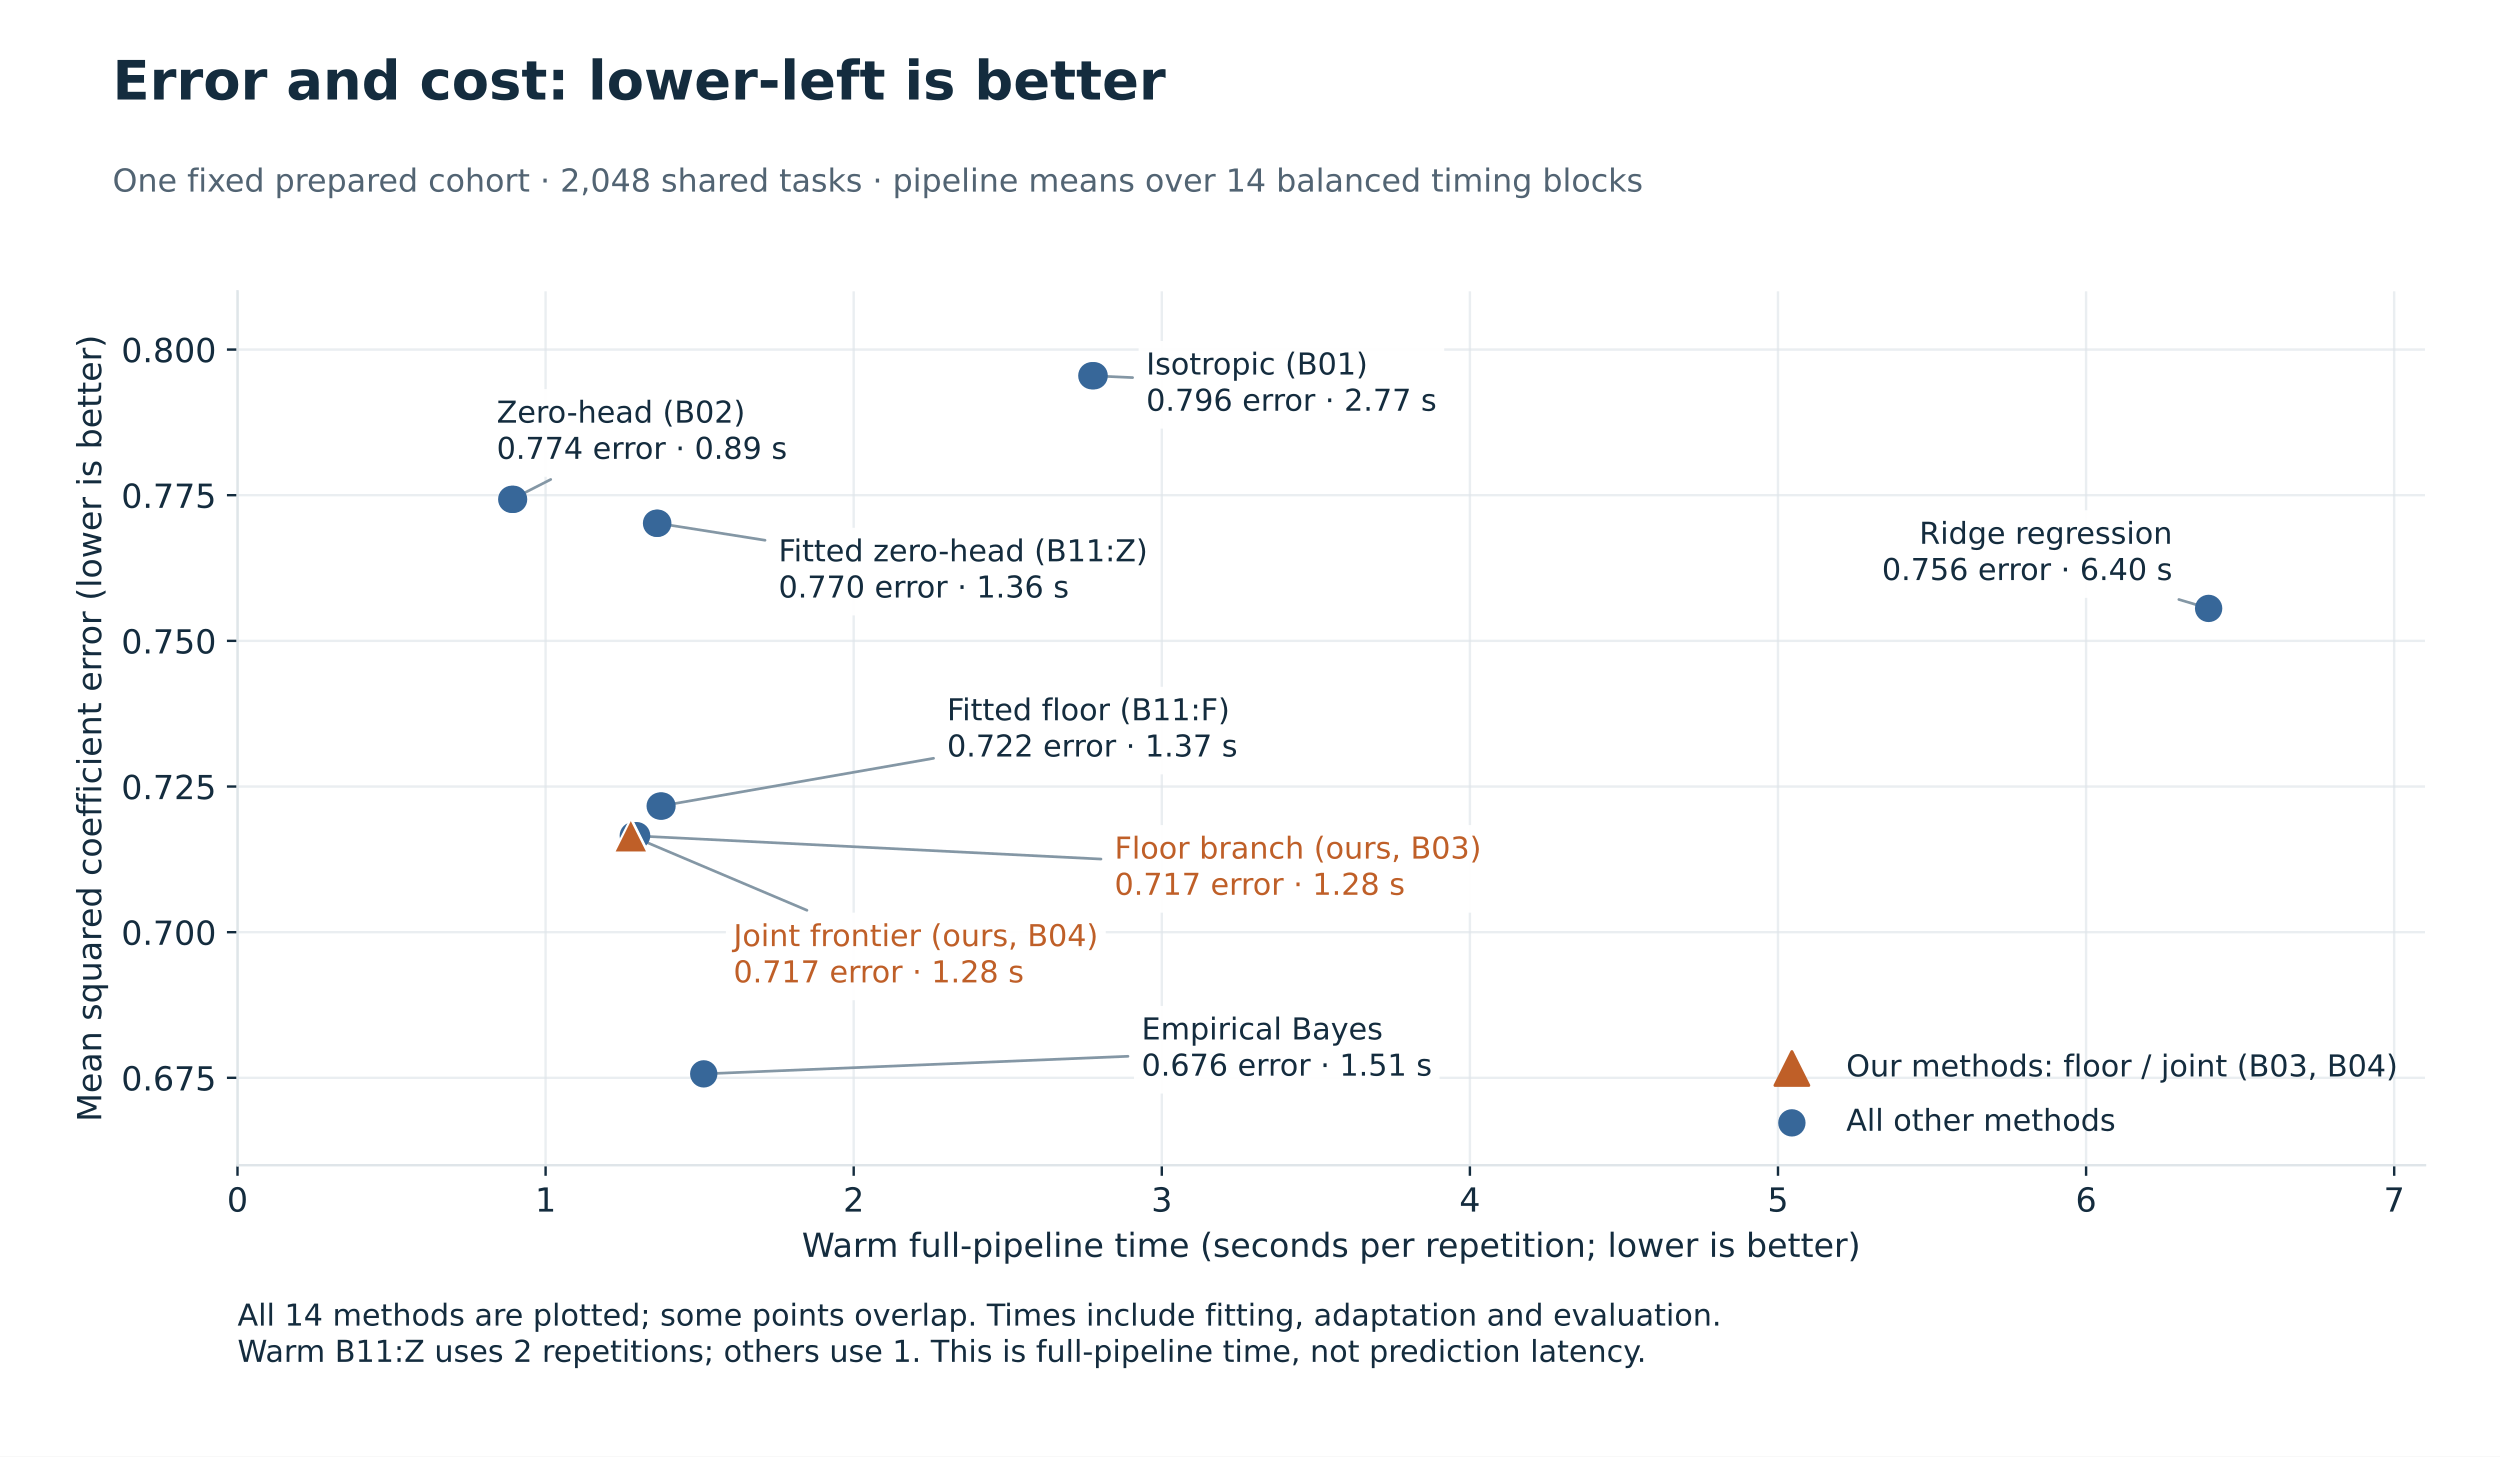
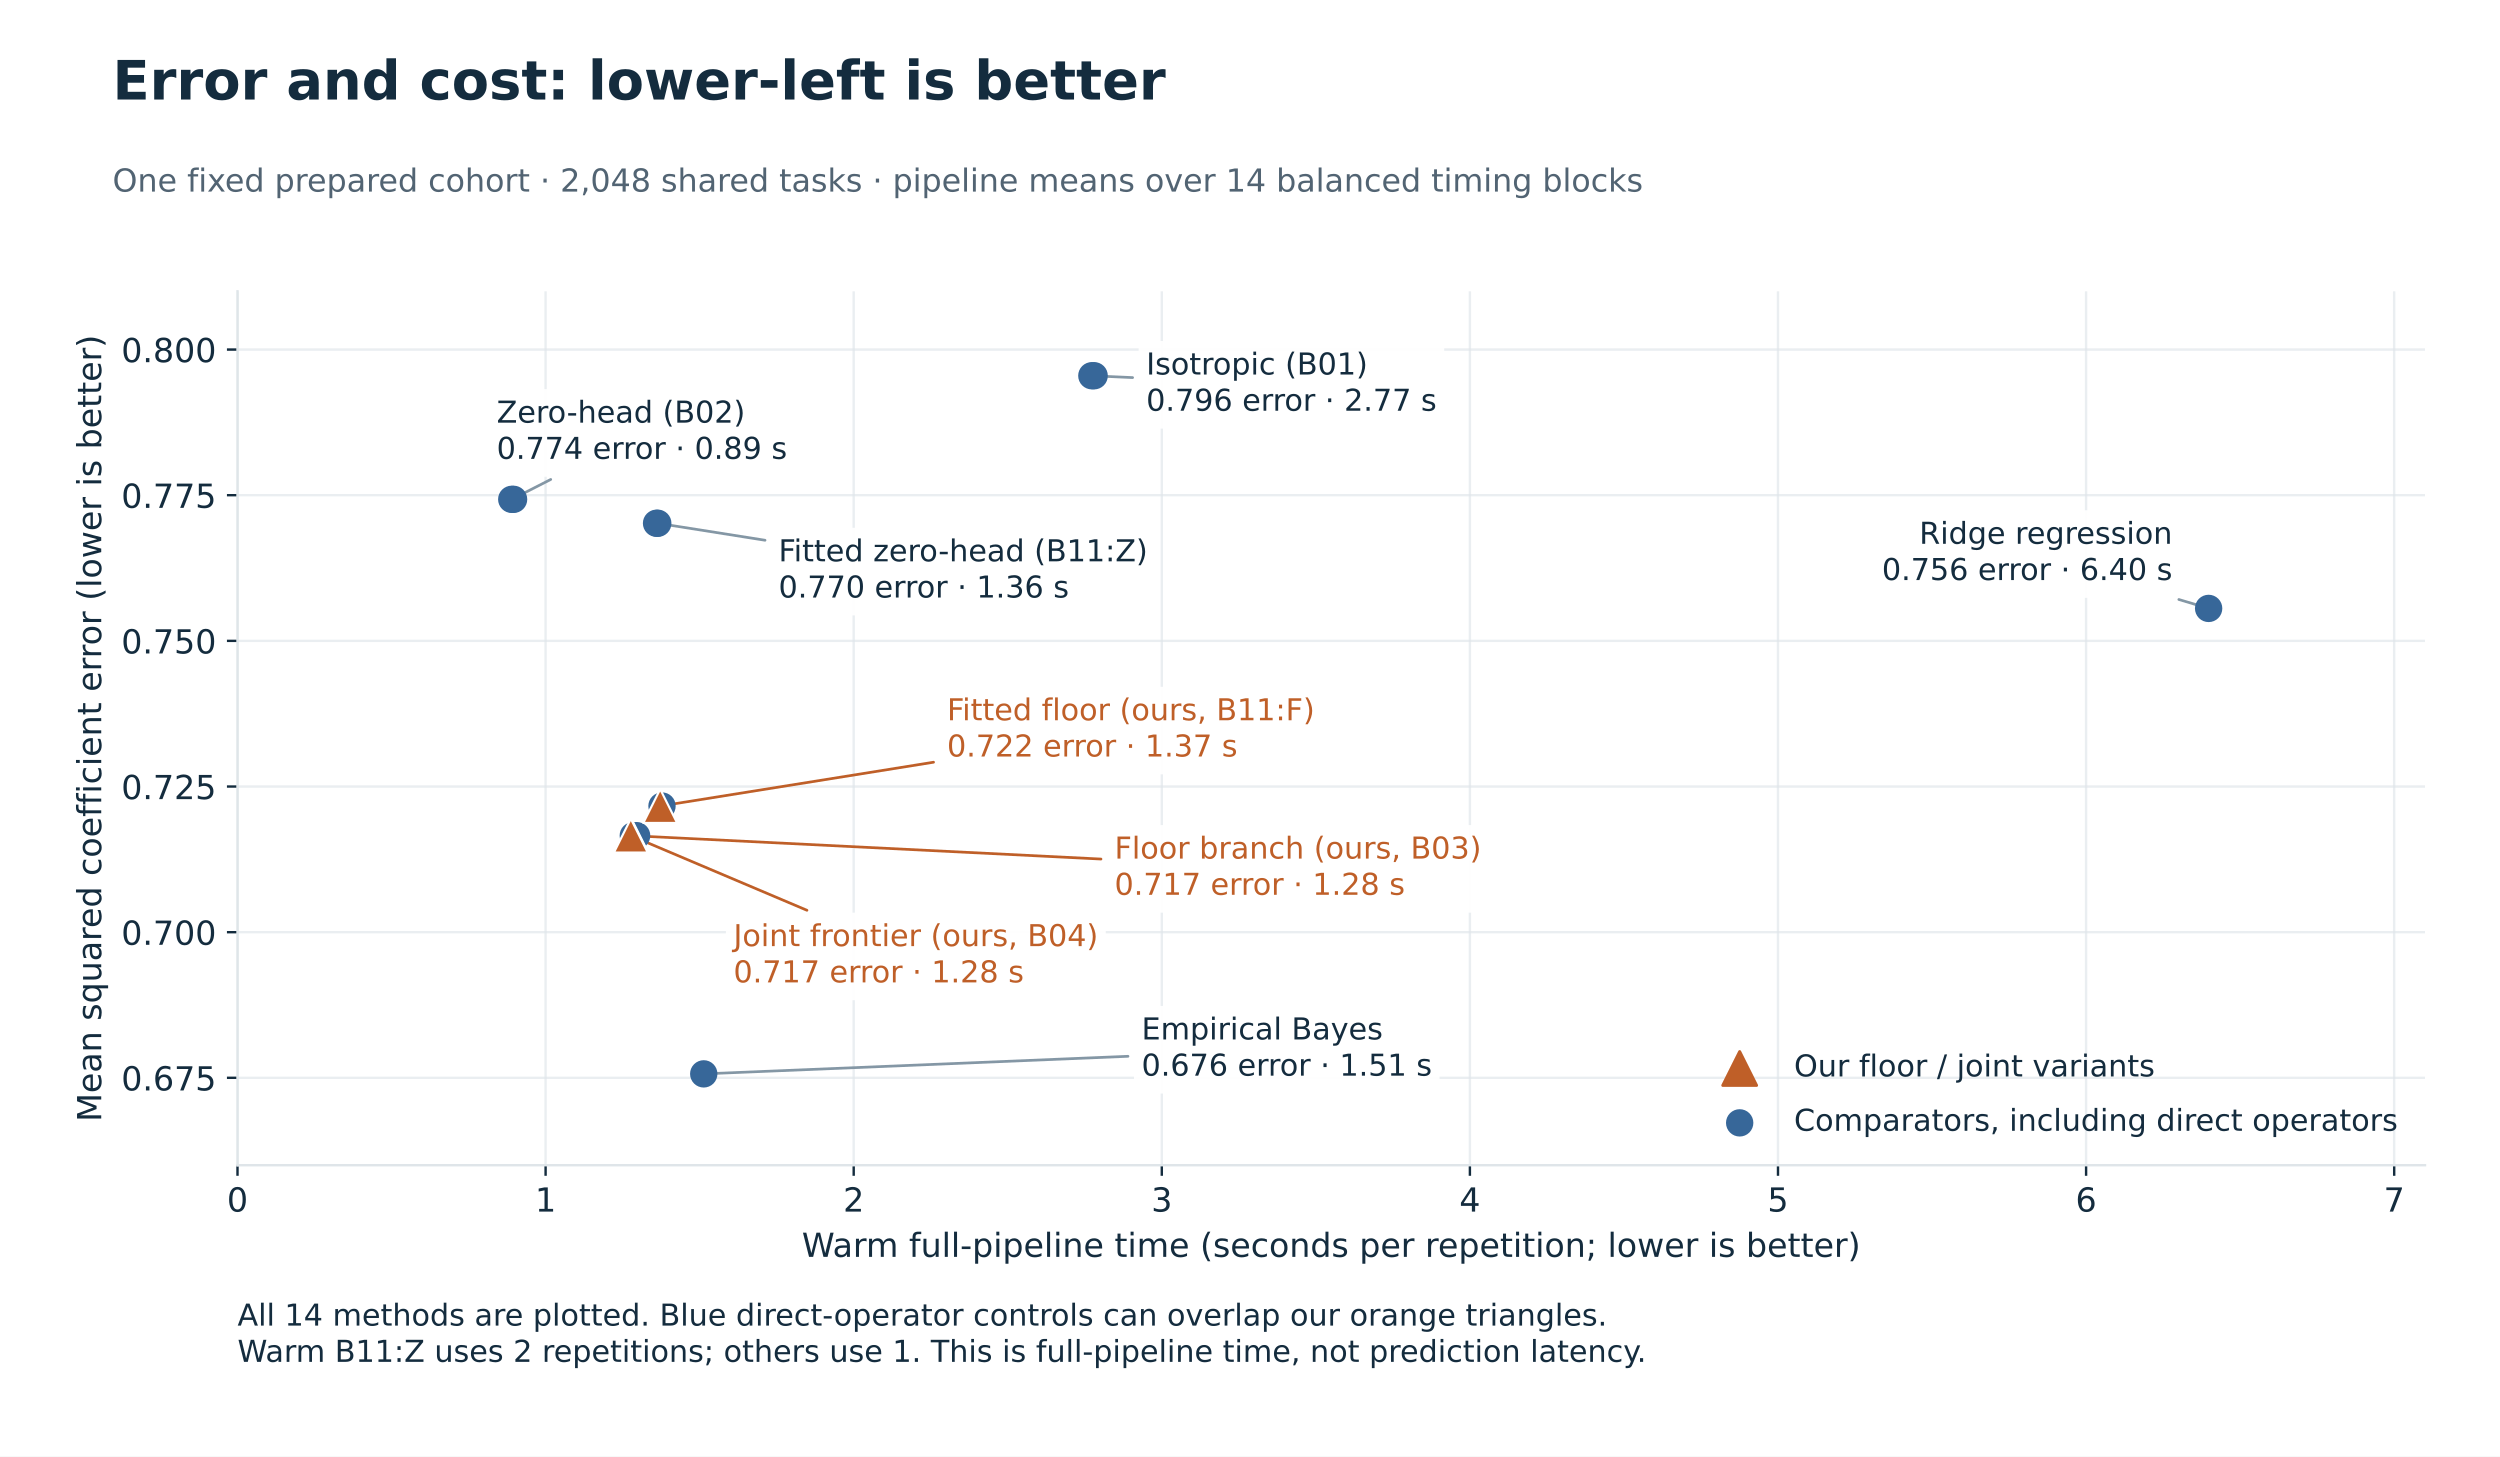
<svg xmlns="http://www.w3.org/2000/svg" xmlns:xlink="http://www.w3.org/1999/xlink" width="828pt" height="482.4pt" viewBox="0 0 828 482.4" version="1.1">
  <defs>
    <style type="text/css">*{stroke-linejoin: round; stroke-linecap: butt}</style>
  </defs>
  <g id="figure_1">
    <g id="patch_1">
      <path d="M 0 482.4  L 828 482.4  L 828 0  L 0 0  z " style="fill: #ffffff" />
    </g>
    <g id="axes_1">
      <g id="patch_2">
        <path d="M 78.66 385.92  L 803.16 385.92  L 803.16 96.48  L 78.66 96.48  z " style="fill: #ffffff" />
      </g>
      <g id="matplotlib.axis_1">
        <g id="xtick_1">
          <g id="line2d_1">
            <path d="M 78.66 385.92  L 78.66 96.48  " clip-path="url(#p12b505f509)" style="fill: none; stroke: #dfe5e9; stroke-opacity: 0.65; stroke-width: 0.8; stroke-linecap: square" />
          </g>
          <g id="line2d_2">
            <defs>
              <path id="me879818b68" d="M 0 0  L 0 3.5  " style="stroke: #142c3e; stroke-width: 0.8" />
            </defs>
            <g>
              <use xlink:href="#me879818b68" x="78.66" y="385.92" style="fill: #142c3e; stroke: #142c3e; stroke-width: 0.8" />
            </g>
          </g>
          <g id="text_1">
            <text style="font-size: 11px; font-family: 'DejaVu Sans'; text-anchor: middle; fill: #142c3e" x="78.66" y="401.277" transform="rotate(-0 78.66 401.2774)">0</text>
          </g>
        </g>
        <g id="xtick_2">
          <g id="line2d_3">
            <path d="M 180.702 385.92  L 180.702 96.48  " clip-path="url(#p12b505f509)" style="fill: none; stroke: #dfe5e9; stroke-opacity: 0.65; stroke-width: 0.8; stroke-linecap: square" />
          </g>
          <g id="line2d_4">
            <g>
              <use xlink:href="#me879818b68" x="180.702" y="385.92" style="fill: #142c3e; stroke: #142c3e; stroke-width: 0.8" />
            </g>
          </g>
          <g id="text_2">
            <text style="font-size: 11px; font-family: 'DejaVu Sans'; text-anchor: middle; fill: #142c3e" x="180.702" y="401.277" transform="rotate(-0 180.7023 401.2774)">1</text>
          </g>
        </g>
        <g id="xtick_3">
          <g id="line2d_5">
            <path d="M 282.745 385.92  L 282.745 96.48  " clip-path="url(#p12b505f509)" style="fill: none; stroke: #dfe5e9; stroke-opacity: 0.65; stroke-width: 0.8; stroke-linecap: square" />
          </g>
          <g id="line2d_6">
            <g>
              <use xlink:href="#me879818b68" x="282.745" y="385.92" style="fill: #142c3e; stroke: #142c3e; stroke-width: 0.8" />
            </g>
          </g>
          <g id="text_3">
            <text style="font-size: 11px; font-family: 'DejaVu Sans'; text-anchor: middle; fill: #142c3e" x="282.745" y="401.277" transform="rotate(-0 282.7445 401.2774)">2</text>
          </g>
        </g>
        <g id="xtick_4">
          <g id="line2d_7">
            <path d="M 384.787 385.92  L 384.787 96.48  " clip-path="url(#p12b505f509)" style="fill: none; stroke: #dfe5e9; stroke-opacity: 0.65; stroke-width: 0.8; stroke-linecap: square" />
          </g>
          <g id="line2d_8">
            <g>
              <use xlink:href="#me879818b68" x="384.787" y="385.92" style="fill: #142c3e; stroke: #142c3e; stroke-width: 0.8" />
            </g>
          </g>
          <g id="text_4">
            <text style="font-size: 11px; font-family: 'DejaVu Sans'; text-anchor: middle; fill: #142c3e" x="384.787" y="401.277" transform="rotate(-0 384.7868 401.2774)">3</text>
          </g>
        </g>
        <g id="xtick_5">
          <g id="line2d_9">
            <path d="M 486.829 385.92  L 486.829 96.48  " clip-path="url(#p12b505f509)" style="fill: none; stroke: #dfe5e9; stroke-opacity: 0.65; stroke-width: 0.8; stroke-linecap: square" />
          </g>
          <g id="line2d_10">
            <g>
              <use xlink:href="#me879818b68" x="486.829" y="385.92" style="fill: #142c3e; stroke: #142c3e; stroke-width: 0.8" />
            </g>
          </g>
          <g id="text_5">
            <text style="font-size: 11px; font-family: 'DejaVu Sans'; text-anchor: middle; fill: #142c3e" x="486.829" y="401.277" transform="rotate(-0 486.829 401.2774)">4</text>
          </g>
        </g>
        <g id="xtick_6">
          <g id="line2d_11">
            <path d="M 588.871 385.92  L 588.871 96.48  " clip-path="url(#p12b505f509)" style="fill: none; stroke: #dfe5e9; stroke-opacity: 0.65; stroke-width: 0.8; stroke-linecap: square" />
          </g>
          <g id="line2d_12">
            <g>
              <use xlink:href="#me879818b68" x="588.871" y="385.92" style="fill: #142c3e; stroke: #142c3e; stroke-width: 0.8" />
            </g>
          </g>
          <g id="text_6">
            <text style="font-size: 11px; font-family: 'DejaVu Sans'; text-anchor: middle; fill: #142c3e" x="588.871" y="401.277" transform="rotate(-0 588.8713 401.2774)">5</text>
          </g>
        </g>
        <g id="xtick_7">
          <g id="line2d_13">
            <path d="M 690.914 385.92  L 690.914 96.48  " clip-path="url(#p12b505f509)" style="fill: none; stroke: #dfe5e9; stroke-opacity: 0.65; stroke-width: 0.8; stroke-linecap: square" />
          </g>
          <g id="line2d_14">
            <g>
              <use xlink:href="#me879818b68" x="690.914" y="385.92" style="fill: #142c3e; stroke: #142c3e; stroke-width: 0.8" />
            </g>
          </g>
          <g id="text_7">
            <text style="font-size: 11px; font-family: 'DejaVu Sans'; text-anchor: middle; fill: #142c3e" x="690.914" y="401.277" transform="rotate(-0 690.9135 401.2774)">6</text>
          </g>
        </g>
        <g id="xtick_8">
          <g id="line2d_15">
            <path d="M 792.956 385.92  L 792.956 96.48  " clip-path="url(#p12b505f509)" style="fill: none; stroke: #dfe5e9; stroke-opacity: 0.65; stroke-width: 0.8; stroke-linecap: square" />
          </g>
          <g id="line2d_16">
            <g>
              <use xlink:href="#me879818b68" x="792.956" y="385.92" style="fill: #142c3e; stroke: #142c3e; stroke-width: 0.8" />
            </g>
          </g>
          <g id="text_8">
            <text style="font-size: 11px; font-family: 'DejaVu Sans'; text-anchor: middle; fill: #142c3e" x="792.956" y="401.277" transform="rotate(-0 792.9558 401.2774)">7</text>
          </g>
        </g>
        <g id="text_9">
          <text style="font-size: 11px; font-family: 'DejaVu Sans'; text-anchor: middle; fill: #142c3e" x="440.91" y="416.278" transform="rotate(-0 440.91 416.2783)">Warm full-pipeline time (seconds per repetition; lower is better)</text>
        </g>
      </g>
      <g id="matplotlib.axis_2">
        <g id="ytick_1">
          <g id="line2d_17">
            <path d="M 78.66 356.976  L 803.16 356.976  " clip-path="url(#p12b505f509)" style="fill: none; stroke: #dfe5e9; stroke-opacity: 0.65; stroke-width: 0.8; stroke-linecap: square" />
          </g>
          <g id="line2d_18">
            <defs>
              <path id="mbf594117db" d="M 0 0  L -3.5 0  " style="stroke: #142c3e; stroke-width: 0.8" />
            </defs>
            <g>
              <use xlink:href="#mbf594117db" x="78.66" y="356.976" style="fill: #142c3e; stroke: #142c3e; stroke-width: 0.8" />
            </g>
          </g>
          <g id="text_10">
            <text style="font-size: 11px; font-family: 'DejaVu Sans'; text-anchor: end; fill: #142c3e" x="71.66" y="361.155" transform="rotate(-0 71.66 361.1547)">0.675</text>
          </g>
        </g>
        <g id="ytick_2">
          <g id="line2d_19">
            <path d="M 78.66 308.736  L 803.16 308.736  " clip-path="url(#p12b505f509)" style="fill: none; stroke: #dfe5e9; stroke-opacity: 0.65; stroke-width: 0.8; stroke-linecap: square" />
          </g>
          <g id="line2d_20">
            <g>
              <use xlink:href="#mbf594117db" x="78.66" y="308.736" style="fill: #142c3e; stroke: #142c3e; stroke-width: 0.8" />
            </g>
          </g>
          <g id="text_11">
            <text style="font-size: 11px; font-family: 'DejaVu Sans'; text-anchor: end; fill: #142c3e" x="71.66" y="312.915" transform="rotate(-0 71.66 312.9147)">0.700</text>
          </g>
        </g>
        <g id="ytick_3">
          <g id="line2d_21">
            <path d="M 78.66 260.496  L 803.16 260.496  " clip-path="url(#p12b505f509)" style="fill: none; stroke: #dfe5e9; stroke-opacity: 0.65; stroke-width: 0.8; stroke-linecap: square" />
          </g>
          <g id="line2d_22">
            <g>
              <use xlink:href="#mbf594117db" x="78.66" y="260.496" style="fill: #142c3e; stroke: #142c3e; stroke-width: 0.8" />
            </g>
          </g>
          <g id="text_12">
            <text style="font-size: 11px; font-family: 'DejaVu Sans'; text-anchor: end; fill: #142c3e" x="71.66" y="264.675" transform="rotate(-0 71.66 264.6747)">0.725</text>
          </g>
        </g>
        <g id="ytick_4">
          <g id="line2d_23">
            <path d="M 78.66 212.256  L 803.16 212.256  " clip-path="url(#p12b505f509)" style="fill: none; stroke: #dfe5e9; stroke-opacity: 0.65; stroke-width: 0.8; stroke-linecap: square" />
          </g>
          <g id="line2d_24">
            <g>
              <use xlink:href="#mbf594117db" x="78.66" y="212.256" style="fill: #142c3e; stroke: #142c3e; stroke-width: 0.8" />
            </g>
          </g>
          <g id="text_13">
            <text style="font-size: 11px; font-family: 'DejaVu Sans'; text-anchor: end; fill: #142c3e" x="71.66" y="216.435" transform="rotate(-0 71.66 216.4347)">0.750</text>
          </g>
        </g>
        <g id="ytick_5">
          <g id="line2d_25">
            <path d="M 78.66 164.016  L 803.16 164.016  " clip-path="url(#p12b505f509)" style="fill: none; stroke: #dfe5e9; stroke-opacity: 0.65; stroke-width: 0.8; stroke-linecap: square" />
          </g>
          <g id="line2d_26">
            <g>
              <use xlink:href="#mbf594117db" x="78.66" y="164.016" style="fill: #142c3e; stroke: #142c3e; stroke-width: 0.8" />
            </g>
          </g>
          <g id="text_14">
            <text style="font-size: 11px; font-family: 'DejaVu Sans'; text-anchor: end; fill: #142c3e" x="71.66" y="168.195" transform="rotate(-0 71.66 168.1947)">0.775</text>
          </g>
        </g>
        <g id="ytick_6">
          <g id="line2d_27">
            <path d="M 78.66 115.776  L 803.16 115.776  " clip-path="url(#p12b505f509)" style="fill: none; stroke: #dfe5e9; stroke-opacity: 0.65; stroke-width: 0.8; stroke-linecap: square" />
          </g>
          <g id="line2d_28">
            <g>
              <use xlink:href="#mbf594117db" x="78.66" y="115.776" style="fill: #142c3e; stroke: #142c3e; stroke-width: 0.8" />
            </g>
          </g>
          <g id="text_15">
            <text style="font-size: 11px; font-family: 'DejaVu Sans'; text-anchor: end; fill: #142c3e" x="71.66" y="119.955" transform="rotate(-0 71.66 119.9547)">0.800</text>
          </g>
        </g>
        <g id="text_16">
          <text style="font-size: 11px; font-family: 'DejaVu Sans'; text-anchor: middle; fill: #142c3e" x="33.526" y="241.2" transform="rotate(-90 33.52648 241.2)">Mean squared coefficient error (lower is better)</text>
        </g>
      </g>
      <g id="PathCollection_1" />
      <g id="PathCollection_2" />
      <g id="patch_3">
        <path d="M 78.66 385.92  L 78.66 96.48  " style="fill: none; stroke: #dfe5e9; stroke-width: 0.8; stroke-linejoin: miter; stroke-linecap: square" />
      </g>
      <g id="patch_4">
        <path d="M 78.66 385.92  L 803.16 385.92  " style="fill: none; stroke: #dfe5e9; stroke-width: 0.8; stroke-linejoin: miter; stroke-linecap: square" />
      </g>
      <g id="patch_5">
        <path d="M 375.114 125.058  Q 369.367 124.797 363.619 124.536  " style="fill: none; stroke: #8497a5; stroke-width: 0.9; stroke-linecap: round" />
      </g>
      <g id="text_17">
        <g id="patch_6">
          <path d="M 379.619 141.947  L 475.822 141.947  Q 478.322 141.947 478.322 139.447  L 478.322 115.443  Q 478.322 112.943 475.822 112.943  L 379.619 112.943  Q 377.119 112.943 377.119 115.443  L 377.119 139.447  Q 377.119 141.947 379.619 141.947  z " style="fill: #ffffff; opacity: 0.94" />
        </g>
        <text style="font-size: 10px; font-family: 'DejaVu Sans'; fill: #142c3e" transform="translate(379.6192 124.0421)">Isotropic (B01)</text>
        <text style="font-size: 10px; font-family: 'DejaVu Sans'; fill: #142c3e" transform="translate(379.6192 136.0441)">0.796 error · 2.77 s</text>
      </g>
      <g id="patch_7">
        <path d="M 182.398 158.796  Q 176.835 161.635 171.273 164.474  " style="fill: none; stroke: #8497a5; stroke-width: 0.9; stroke-linecap: round" />
      </g>
      <g id="text_18">
        <g id="patch_8">
          <path d="M 164.493 157.885  L 260.696 157.885  Q 263.196 157.885 263.196 155.385  L 263.196 131.381  Q 263.196 128.881 260.696 128.881  L 164.493 128.881  Q 161.993 128.881 161.993 131.381  L 161.993 155.385  Q 161.993 157.885 164.493 157.885  z " style="fill: #ffffff; opacity: 0.94" />
        </g>
        <text style="font-size: 10px; font-family: 'DejaVu Sans'; fill: #142c3e" transform="translate(164.4925 139.9801)">Zero-head (B02)</text>
        <text style="font-size: 10px; font-family: 'DejaVu Sans'; fill: #142c3e" transform="translate(164.4925 151.982)">0.774 error · 0.89 s</text>
      </g>
      <g id="patch_9">
-         <path d="M 364.637 284.518  Q 287.882 280.694 211.128 276.869  " style="fill: none; stroke: #8497a5; stroke-width: 0.9; stroke-linecap: round" />
+         <path d="M 364.637 284.518  Q 287.882 280.694 211.128 276.869  " style="fill: none; stroke: #bf5f28; stroke-width: 0.9; stroke-linecap: round" />
      </g>
      <g id="text_19">
        <g id="patch_10">
          <path d="M 369.13 302.272  L 490.647 302.272  Q 493.147 302.272 493.147 299.772  L 493.147 275.767  Q 493.147 273.267 490.647 273.267  L 369.13 273.267  Q 366.63 273.267 366.63 275.767  L 366.63 299.772  Q 366.63 302.272 369.13 302.272  z " style="fill: #ffffff; opacity: 0.94" />
        </g>
        <text style="font-size: 10px; font-family: 'DejaVu Sans'; fill: #bf5f28" transform="translate(369.1301 284.3667)">Floor branch (ours, B03)</text>
        <text style="font-size: 10px; font-family: 'DejaVu Sans'; fill: #bf5f28" transform="translate(369.1301 296.3687)">0.717 error · 1.28 s</text>
      </g>
      <g id="patch_11">
-         <path d="M 267.258 301.487  Q 239.011 289.518 210.763 277.55  " style="fill: none; stroke: #8497a5; stroke-width: 0.9; stroke-linecap: round" />
+         <path d="M 267.258 301.487  Q 239.011 289.518 210.763 277.55  " style="fill: none; stroke: #bf5f28; stroke-width: 0.9; stroke-linecap: round" />
      </g>
      <g id="text_20">
        <g id="patch_12">
          <path d="M 242.922 331.272  L 363.734 331.272  Q 366.234 331.272 366.234 328.772  L 366.234 304.767  Q 366.234 302.267 363.734 302.267  L 242.922 302.267  Q 240.422 302.267 240.422 304.767  L 240.422 328.772  Q 240.422 331.272 242.922 331.272  z " style="fill: #ffffff; opacity: 0.94" />
        </g>
        <text style="font-size: 10px; font-family: 'DejaVu Sans'; fill: #bf5f28" transform="translate(242.9219 313.3667)">Joint frontier (ours, B04)</text>
        <text style="font-size: 10px; font-family: 'DejaVu Sans'; fill: #bf5f28" transform="translate(242.9219 325.3687)">0.717 error · 1.28 s</text>
      </g>
      <g id="patch_13">
-         <path d="M 309.191 251.148  Q 264.909 258.884 220.628 266.62  " style="fill: none; stroke: #8497a5; stroke-width: 0.9; stroke-linecap: round" />
+         <path d="M 309.186 252.447  Q 264.91 259.547 220.634 266.648  " style="fill: none; stroke: #bf5f28; stroke-width: 0.9; stroke-linecap: round" />
      </g>
      <g id="text_21">
        <g id="patch_14">
-           <path d="M 313.658 256.467  L 409.861 256.467  Q 412.361 256.467 412.361 253.967  L 412.361 229.962  Q 412.361 227.462 409.861 227.462  L 313.658 227.462  Q 311.158 227.462 311.158 229.962  L 311.158 253.967  Q 311.158 256.467 313.658 256.467  z " style="fill: #ffffff; opacity: 0.94" />
-         </g>
-         <text style="font-size: 10px; font-family: 'DejaVu Sans'; fill: #142c3e" transform="translate(313.6583 238.5616)">Fitted floor (B11:F)</text>
-         <text style="font-size: 10px; font-family: 'DejaVu Sans'; fill: #142c3e" transform="translate(313.6583 250.5636)">0.722 error · 1.37 s</text>
+           <path d="M 313.658 256.467  L 435.447 256.467  Q 437.947 256.467 437.947 253.967  L 437.947 229.962  Q 437.947 227.462 435.447 227.462  L 313.658 227.462  Q 311.158 227.462 311.158 229.962  L 311.158 253.967  Q 311.158 256.467 313.658 256.467  z " style="fill: #ffffff; opacity: 0.94" />
+         </g>
+         <text style="font-size: 10px; font-family: 'DejaVu Sans'; fill: #bf5f28" transform="translate(313.6583 238.5616)">Fitted floor (ours, B11:F)</text>
+         <text style="font-size: 10px; font-family: 'DejaVu Sans'; fill: #bf5f28" transform="translate(313.6583 250.5636)">0.722 error · 1.37 s</text>
      </g>
      <g id="patch_15">
        <path d="M 253.376 178.93  Q 236.6 176.276 219.824 173.622  " style="fill: none; stroke: #8497a5; stroke-width: 0.9; stroke-linecap: round" />
      </g>
      <g id="text_22">
        <g id="patch_16">
          <path d="M 257.851 203.812  L 380.13 203.812  Q 382.63 203.812 382.63 201.312  L 382.63 177.307  Q 382.63 174.807 380.13 174.807  L 257.851 174.807  Q 255.351 174.807 255.351 177.307  L 255.351 201.312  Q 255.351 203.812 257.851 203.812  z " style="fill: #ffffff; opacity: 0.94" />
        </g>
        <text style="font-size: 10px; font-family: 'DejaVu Sans'; fill: #142c3e" transform="translate(257.8506 185.9067)">Fitted zero-head (B11:Z)</text>
        <text style="font-size: 10px; font-family: 'DejaVu Sans'; fill: #142c3e" transform="translate(257.8506 197.9087)">0.770 error · 1.36 s</text>
      </g>
      <g id="patch_17">
        <path d="M 721.636 198.556  Q 725.61 199.746 729.583 200.936  " style="fill: none; stroke: #8497a5; stroke-width: 0.9; stroke-linecap: round" />
      </g>
      <g id="text_23">
        <g id="patch_18">
          <path d="M 623.294 198.011  L 719.497 198.011  Q 721.997 198.011 721.997 195.511  L 721.997 171.507  Q 721.997 169.007 719.497 169.007  L 623.294 169.007  Q 620.794 169.007 620.794 171.507  L 620.794 195.511  Q 620.794 198.011 623.294 198.011  z " style="fill: #ffffff; opacity: 0.94" />
        </g>
        <text style="font-size: 10px; font-family: 'DejaVu Sans'; fill: #142c3e" transform="translate(635.6533 180.1059)">Ridge regression</text>
        <text style="font-size: 10px; font-family: 'DejaVu Sans'; fill: #142c3e" transform="translate(623.2939 192.1079)">0.756 error · 6.40 s</text>
      </g>
      <g id="patch_19">
        <path d="M 373.584 349.845  Q 304.332 352.714 235.081 355.583  " style="fill: none; stroke: #8497a5; stroke-width: 0.9; stroke-linecap: round" />
      </g>
      <g id="text_24">
        <g id="patch_20">
          <path d="M 378.079 362.168  L 474.282 362.168  Q 476.782 362.168 476.782 359.668  L 476.782 335.663  Q 476.782 333.163 474.282 333.163  L 378.079 333.163  Q 375.579 333.163 375.579 335.663  L 375.579 359.668  Q 375.579 362.168 378.079 362.168  z " style="fill: #ffffff; opacity: 0.94" />
        </g>
        <text style="font-size: 10px; font-family: 'DejaVu Sans'; fill: #142c3e" transform="translate(378.0786 344.2628)">Empirical Bayes</text>
        <text style="font-size: 10px; font-family: 'DejaVu Sans'; fill: #142c3e" transform="translate(378.0786 356.2647)">0.676 error · 1.51 s</text>
      </g>
      <g id="PathCollection_3">
        <defs>
          <path id="mb094817b0d" d="M 0 4.031  C 1.069 4.031 2.094 3.606 2.85 2.85  C 3.606 2.094 4.031 1.069 4.031 0  C 4.031 -1.069 3.606 -2.094 2.85 -2.85  C 2.094 -3.606 1.069 -4.031 0 -4.031  C -1.069 -4.031 -2.094 -3.606 -2.85 -2.85  C -3.606 -2.094 -4.031 -1.069 -4.031 0  C -4.031 1.069 -3.606 2.094 -2.85 2.85  C -2.094 3.606 -1.069 4.031 0 4.031  z " style="stroke: #376799" />
        </defs>
        <g clip-path="url(#p12b505f509)">
          <use xlink:href="#mb094817b0d" x="361.619" y="124.445" style="fill: #376799; stroke: #376799" />
        </g>
      </g>
      <g id="PathCollection_4">
        <g clip-path="url(#p12b505f509)">
          <use xlink:href="#mb094817b0d" x="169.493" y="165.383" style="fill: #376799; stroke: #376799" />
        </g>
      </g>
      <g id="PathCollection_5">
        <g clip-path="url(#p12b505f509)">
          <use xlink:href="#mb094817b0d" x="362.379" y="124.445" style="fill: #376799; stroke: #376799" />
        </g>
      </g>
      <g id="PathCollection_6">
        <g clip-path="url(#p12b505f509)">
          <use xlink:href="#mb094817b0d" x="170.098" y="165.383" style="fill: #376799; stroke: #376799" />
        </g>
      </g>
      <g id="PathCollection_7">
        <g clip-path="url(#p12b505f509)">
          <use xlink:href="#mb094817b0d" x="210.848" y="276.77" style="fill: #376799; stroke: #376799" />
        </g>
      </g>
      <g id="PathCollection_8">
        <g clip-path="url(#p12b505f509)">
          <use xlink:href="#mb094817b0d" x="209.747" y="276.77" style="fill: #376799; stroke: #376799" />
        </g>
      </g>
      <g id="PathCollection_9">
        <g clip-path="url(#p12b505f509)">
          <use xlink:href="#mb094817b0d" x="219.254" y="266.965" style="fill: #376799; stroke: #376799" />
        </g>
      </g>
      <g id="PathCollection_10">
        <g clip-path="url(#p12b505f509)">
          <use xlink:href="#mb094817b0d" x="217.449" y="173.31" style="fill: #376799; stroke: #376799" />
        </g>
      </g>
      <g id="PathCollection_11">
        <g clip-path="url(#p12b505f509)">
          <use xlink:href="#mb094817b0d" x="731.497" y="201.509" style="fill: #376799; stroke: #376799" />
        </g>
      </g>
      <g id="PathCollection_12">
        <g clip-path="url(#p12b505f509)">
          <use xlink:href="#mb094817b0d" x="233.079" y="355.666" style="fill: #376799; stroke: #376799" />
        </g>
      </g>
      <g id="PathCollection_13">
        <g clip-path="url(#p12b505f509)">
-           <use xlink:href="#mb094817b0d" x="218.658" y="266.965" style="fill: #376799; stroke: #376799" />
-         </g>
-       </g>
-       <g id="PathCollection_14">
-         <g clip-path="url(#p12b505f509)">
          <use xlink:href="#mb094817b0d" x="217.851" y="173.31" style="fill: #376799; stroke: #376799" />
        </g>
      </g>
      <g id="legend_1">
-         <g id="PathCollection_15">
+         <g id="PathCollection_14">
          <defs>
            <path id="me18f941abb" d="M 0 -5.59  L -5.59 5.59  L 5.59 5.59  z " style="stroke: #bf5f28" />
          </defs>
          <g>
-             <use xlink:href="#me18f941abb" x="593.472" y="353.892" style="fill: #bf5f28; stroke: #bf5f28" />
+             <use xlink:href="#me18f941abb" x="576.18" y="353.892" style="fill: #bf5f28; stroke: #bf5f28" />
          </g>
        </g>
        <g id="text_25">
-           <text style="font-size: 10px; font-family: 'DejaVu Sans'; text-anchor: start; fill: #142c3e" x="611.472" y="356.517" transform="rotate(-0 611.4725 356.5169)">Our methods: floor / joint (B03, B04)</text>
-         </g>
-         <g id="PathCollection_16">
+           <text style="font-size: 10px; font-family: 'DejaVu Sans'; text-anchor: start; fill: #142c3e" x="594.18" y="356.517" transform="rotate(-0 594.1803 356.5169)">Our floor / joint variants</text>
+         </g>
+         <g id="PathCollection_15">
          <g>
-             <use xlink:href="#mb094817b0d" x="593.472" y="371.893" style="fill: #376799; stroke: #376799" />
+             <use xlink:href="#mb094817b0d" x="576.18" y="371.893" style="fill: #376799; stroke: #376799" />
          </g>
        </g>
        <g id="text_26">
-           <text style="font-size: 10px; font-family: 'DejaVu Sans'; text-anchor: start; fill: #142c3e" x="611.472" y="374.518" transform="rotate(-0 611.4725 374.5177)">All other methods</text>
-         </g>
-       </g>
-       <g id="PathCollection_17">
+           <text style="font-size: 10px; font-family: 'DejaVu Sans'; text-anchor: start; fill: #142c3e" x="594.18" y="374.518" transform="rotate(-0 594.1803 374.5177)">Comparators, including direct operators</text>
+         </g>
+       </g>
+       <g id="PathCollection_16">
        <defs>
          <path id="m8438d75008" d="M 0 -5.59  L -5.59 5.59  L 5.59 5.59  z " style="stroke: #ffffff; stroke-width: 0.7" />
        </defs>
        <g clip-path="url(#p12b505f509)">
          <use xlink:href="#m8438d75008" x="209.13" y="276.77" style="fill: #bf5f28; stroke: #ffffff; stroke-width: 0.7" />
        </g>
      </g>
+       <g id="PathCollection_17">
+         <g clip-path="url(#p12b505f509)">
+           <use xlink:href="#m8438d75008" x="208.922" y="276.77" style="fill: #bf5f28; stroke: #ffffff; stroke-width: 0.7" />
+         </g>
+       </g>
      <g id="PathCollection_18">
        <g clip-path="url(#p12b505f509)">
-           <use xlink:href="#m8438d75008" x="208.922" y="276.77" style="fill: #bf5f28; stroke: #ffffff; stroke-width: 0.7" />
+           <use xlink:href="#m8438d75008" x="218.658" y="266.965" style="fill: #bf5f28; stroke: #ffffff; stroke-width: 0.7" />
        </g>
      </g>
    </g>
    <g id="text_27">
      <text style="font-weight: 700; font-size: 18px; font-family: 'DejaVu Sans'; text-anchor: start; fill: #142c3e" x="37.26" y="32.973" transform="rotate(-0 37.26 32.97319)">Error and cost: lower-left is better</text>
    </g>
    <g id="text_28">
      <text style="font-size: 10.5px; font-family: 'DejaVu Sans'; text-anchor: start; fill: #526473" x="37.26" y="63.454" transform="rotate(-0 37.26 63.45436)">One fixed prepared cohort · 2,048 shared tasks · pipeline means over 14 balanced timing blocks</text>
    </g>
    <g id="text_29">
-       <text style="font-size: 10px; font-family: 'DejaVu Sans'; fill: #142c3e" transform="translate(78.66 439.0413)">All 14 methods are plotted; some points overlap. Times include fitting, adaptation and evaluation.</text>
+       <text style="font-size: 10px; font-family: 'DejaVu Sans'; fill: #142c3e" transform="translate(78.66 439.0413)">All 14 methods are plotted. Blue direct-operator controls can overlap our orange triangles.</text>
      <text style="font-size: 10px; font-family: 'DejaVu Sans'; fill: #142c3e" transform="translate(78.66 451.044)">Warm B11:Z uses 2 repetitions; others use 1. This is full-pipeline time, not prediction latency.</text>
    </g>
  </g>
  <defs>
    <clipPath id="p12b505f509">
      <rect x="78.66" y="96.48" width="724.5" height="289.44" />
    </clipPath>
  </defs>
</svg>
